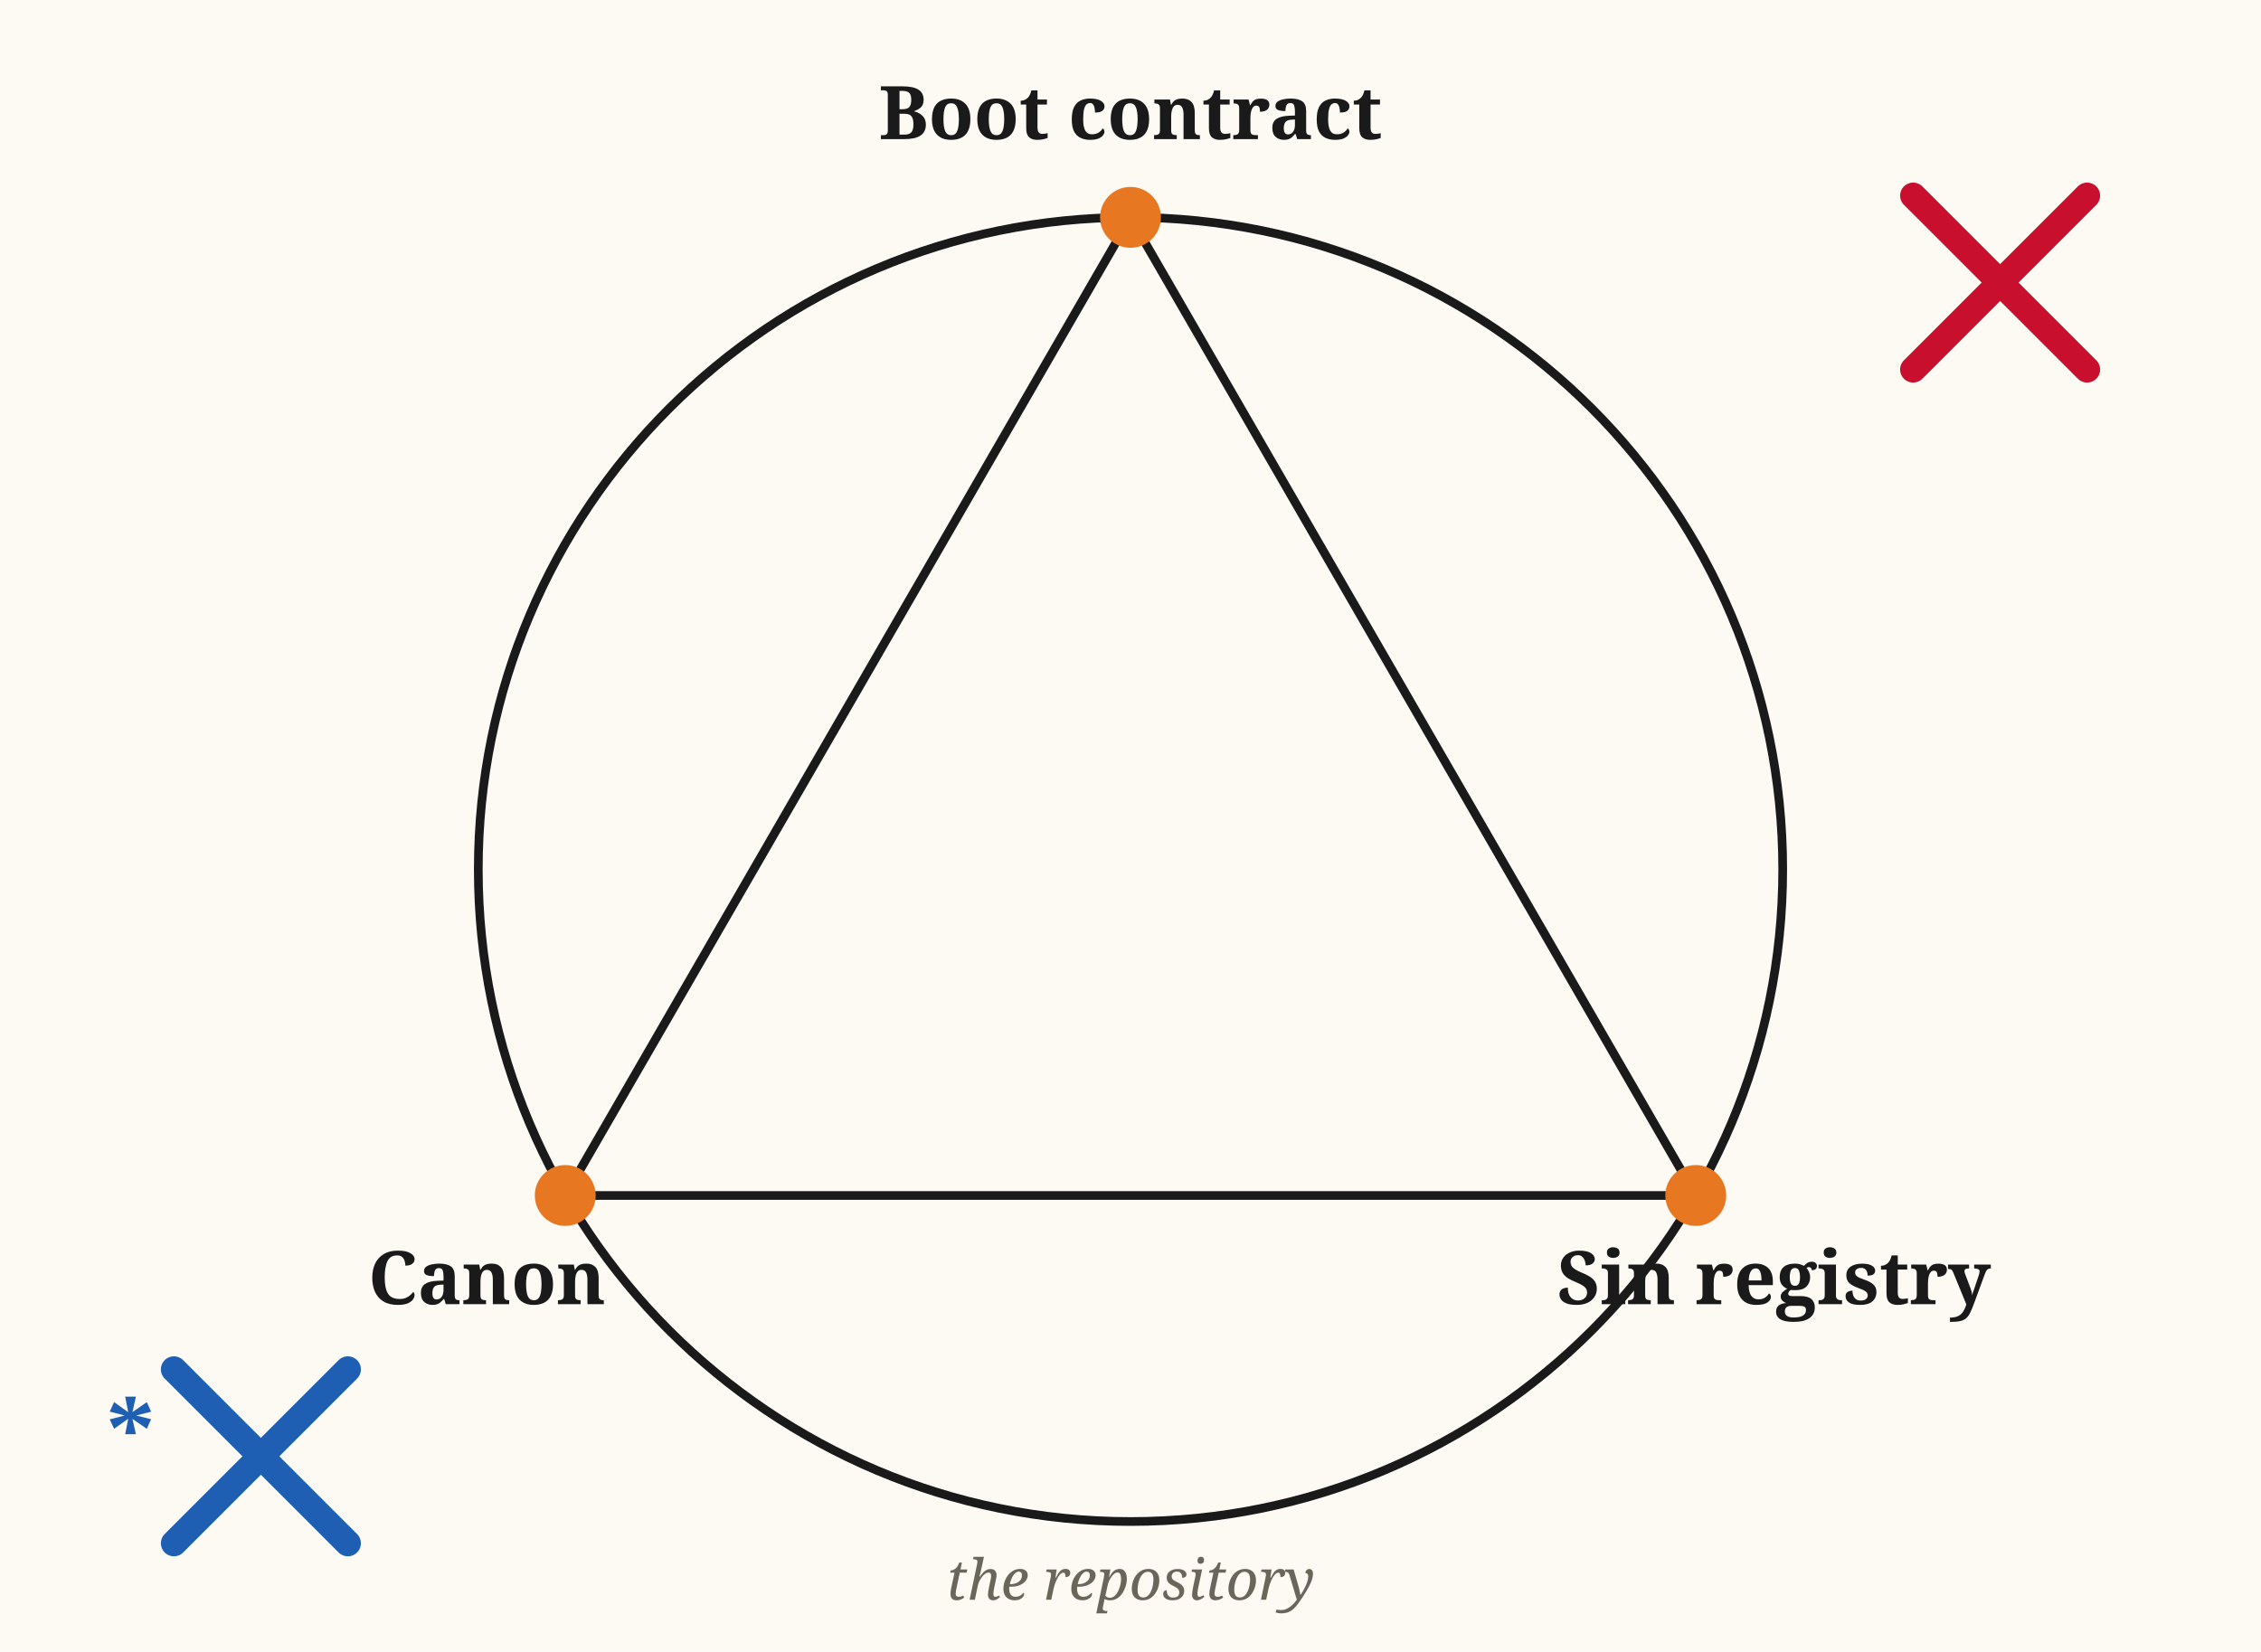
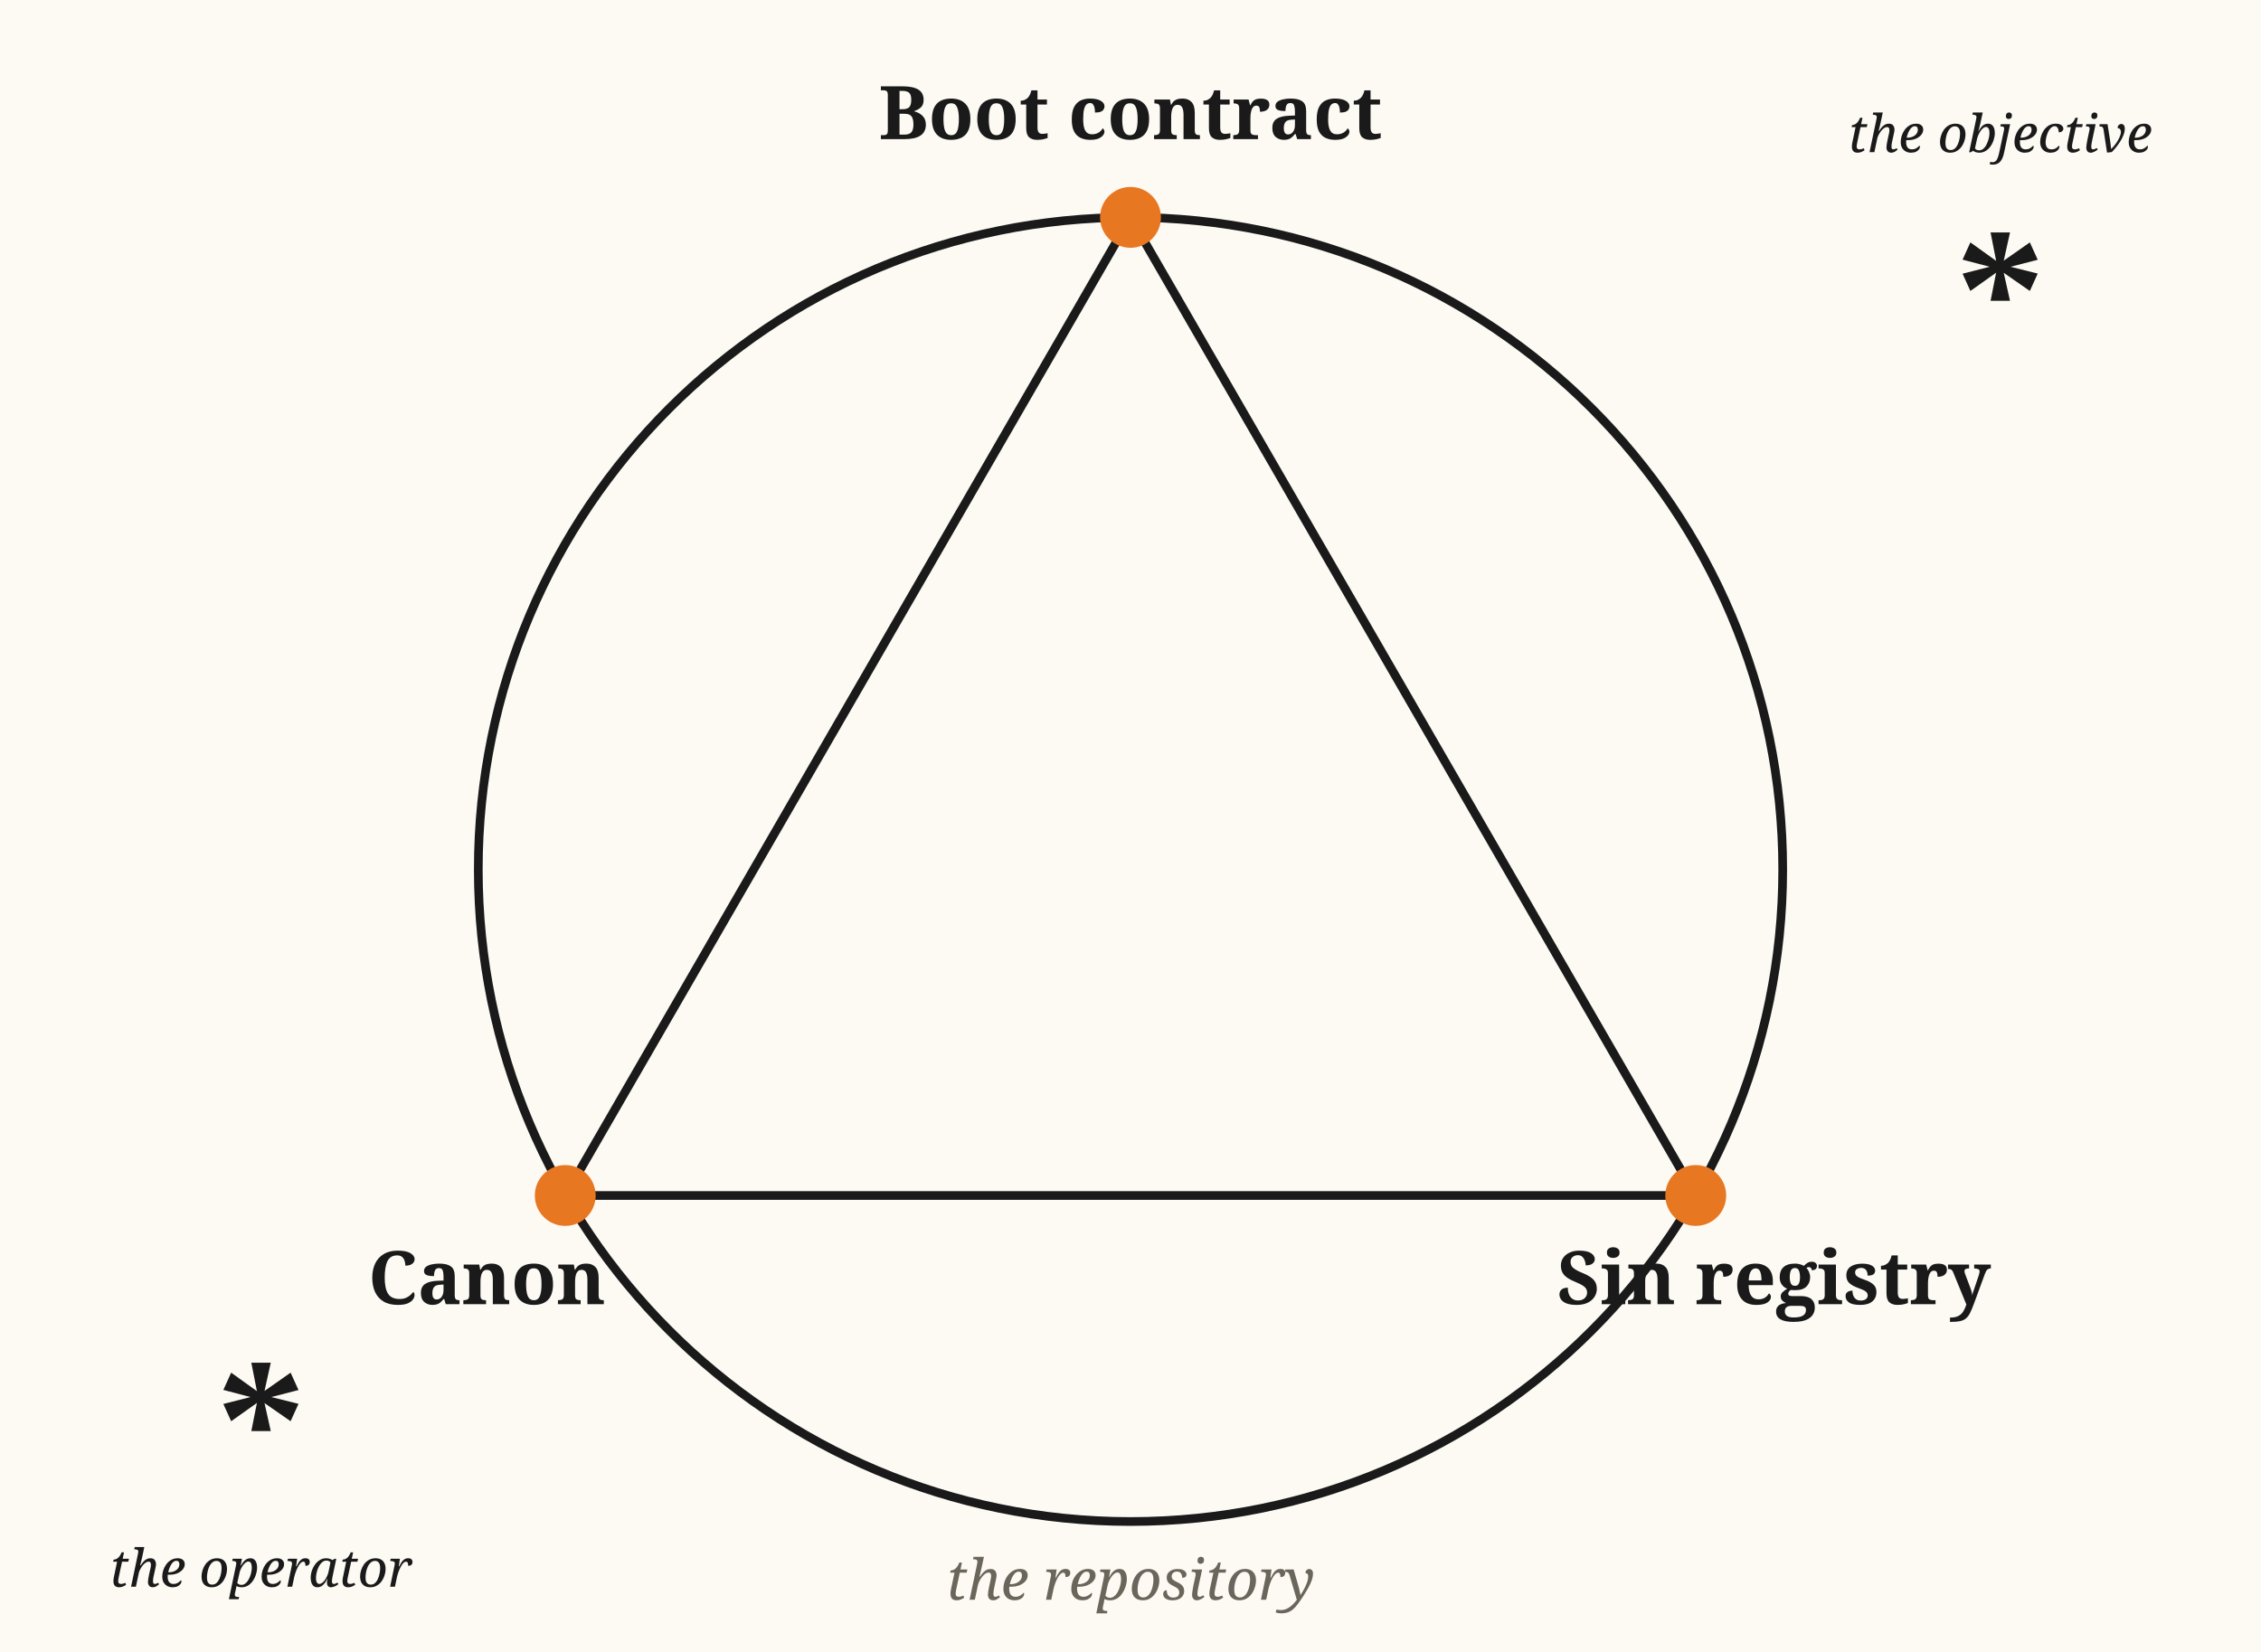
<svg xmlns="http://www.w3.org/2000/svg" viewBox="0 0 520 380" width="520" height="380">
  <rect width="520" height="380" fill="#fdfaf4" />
  <circle cx="260" cy="200" r="150" fill="none" stroke="#1a1a1a" stroke-width="2" />
  <text x="260" y="368" text-anchor="middle" font-family="Fraunces, Georgia, serif" font-size="13" font-style="italic" fill="#6b665c">the repository</text>
  <polygon points="260,50 130,275 390,275" fill="none" stroke="#1a1a1a" stroke-width="2" />
  <circle cx="260" cy="50" r="7" fill="#e87722" />
  <circle cx="130" cy="275" r="7" fill="#e87722" />
  <circle cx="390" cy="275" r="7" fill="#e87722" />
  <text x="260" y="32" text-anchor="middle" font-family="Fraunces, Georgia, serif" font-size="17" font-weight="600" fill="#1a1a1a">Boot contract</text>
  <text x="112" y="300" text-anchor="middle" font-family="Fraunces, Georgia, serif" font-size="17" font-weight="600" fill="#1a1a1a">Canon</text>
  <text x="408" y="300" text-anchor="middle" font-family="Fraunces, Georgia, serif" font-size="17" font-weight="600" fill="#1a1a1a">Sin registry</text>
-   <g stroke="#1e5fb3" stroke-width="6" stroke-linecap="round" fill="none">
-     <line x1="40" y1="315" x2="80" y2="355" />
-     <line x1="80" y1="315" x2="40" y2="355" />
-   </g>
-   <text x="30" y="338" text-anchor="middle" font-family="Fraunces, Georgia, serif" font-size="22" font-weight="700" fill="#1e5fb3">*</text>
-   <g stroke="#c8102e" stroke-width="6" stroke-linecap="round" fill="none">
-     <line x1="440" y1="45" x2="480" y2="85" />
-     <line x1="480" y1="45" x2="440" y2="85" />
-   </g>
+   <text x="60" y="330" text-anchor="middle" dominant-baseline="middle" font-family="Fraunces, Georgia, serif" font-size="40" font-weight="700" fill="#1a1a1a">*</text>
+   <text x="60" y="365" text-anchor="middle" font-family="Fraunces, Georgia, serif" font-size="12" font-style="italic" fill="#1a1a1a">the operator</text>
+   <text x="460" y="70" text-anchor="middle" dominant-baseline="middle" font-family="Fraunces, Georgia, serif" font-size="40" font-weight="700" fill="#1a1a1a">*</text>
+   <text x="460" y="35" text-anchor="middle" font-family="Fraunces, Georgia, serif" font-size="12" font-style="italic" fill="#1a1a1a">the objective</text>
</svg>
